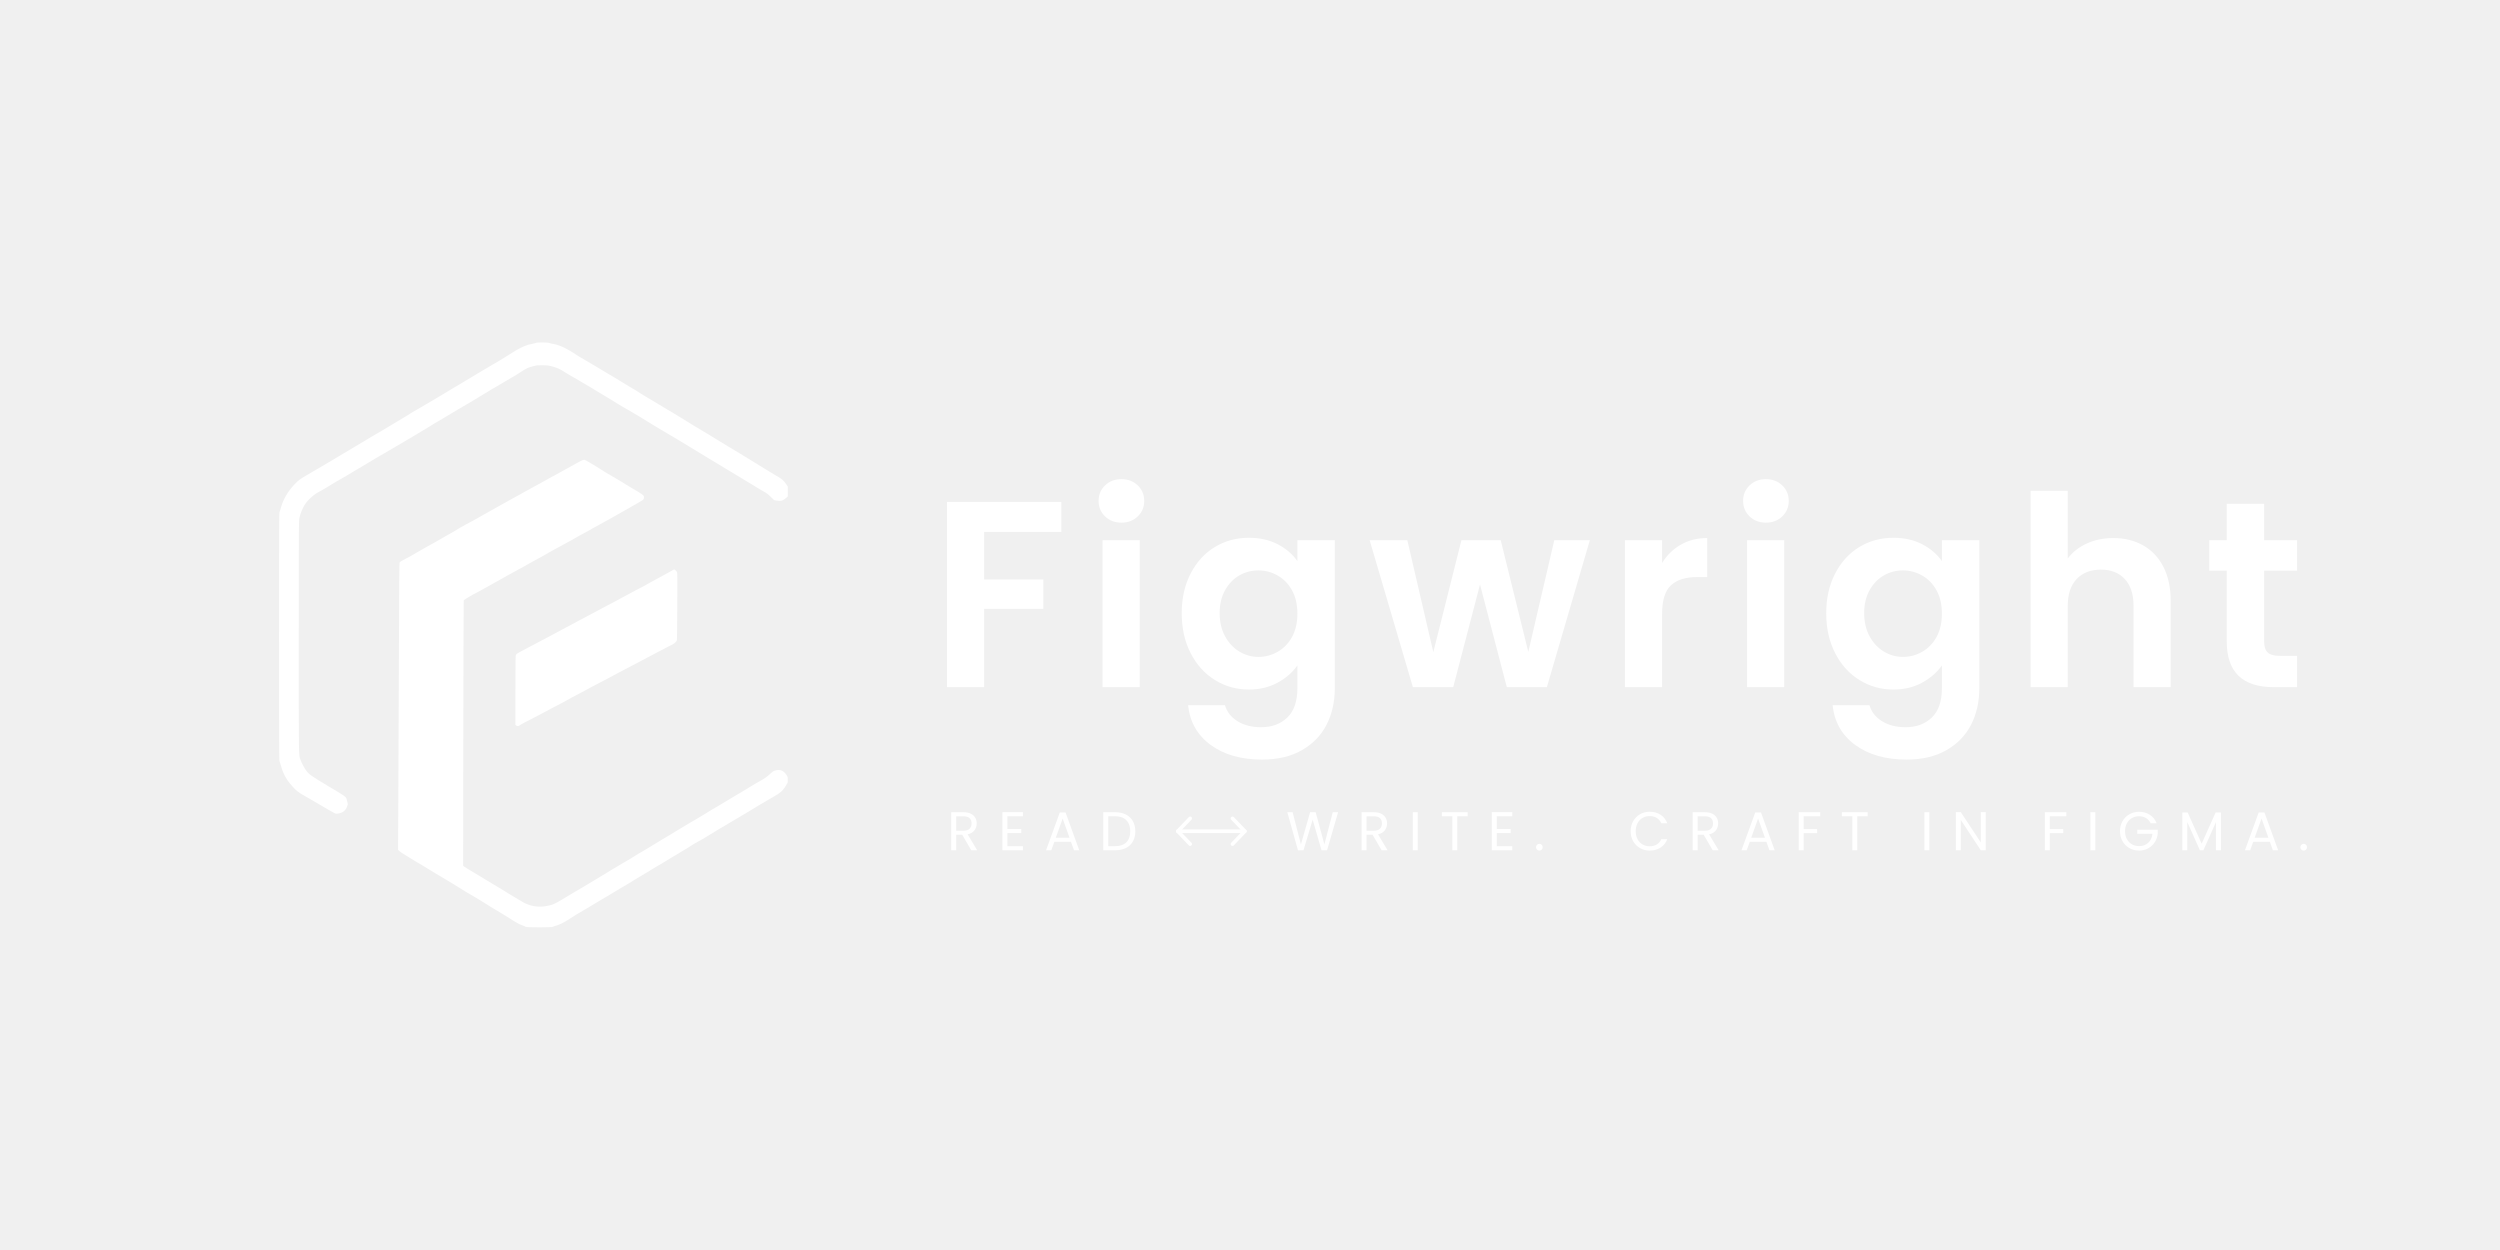
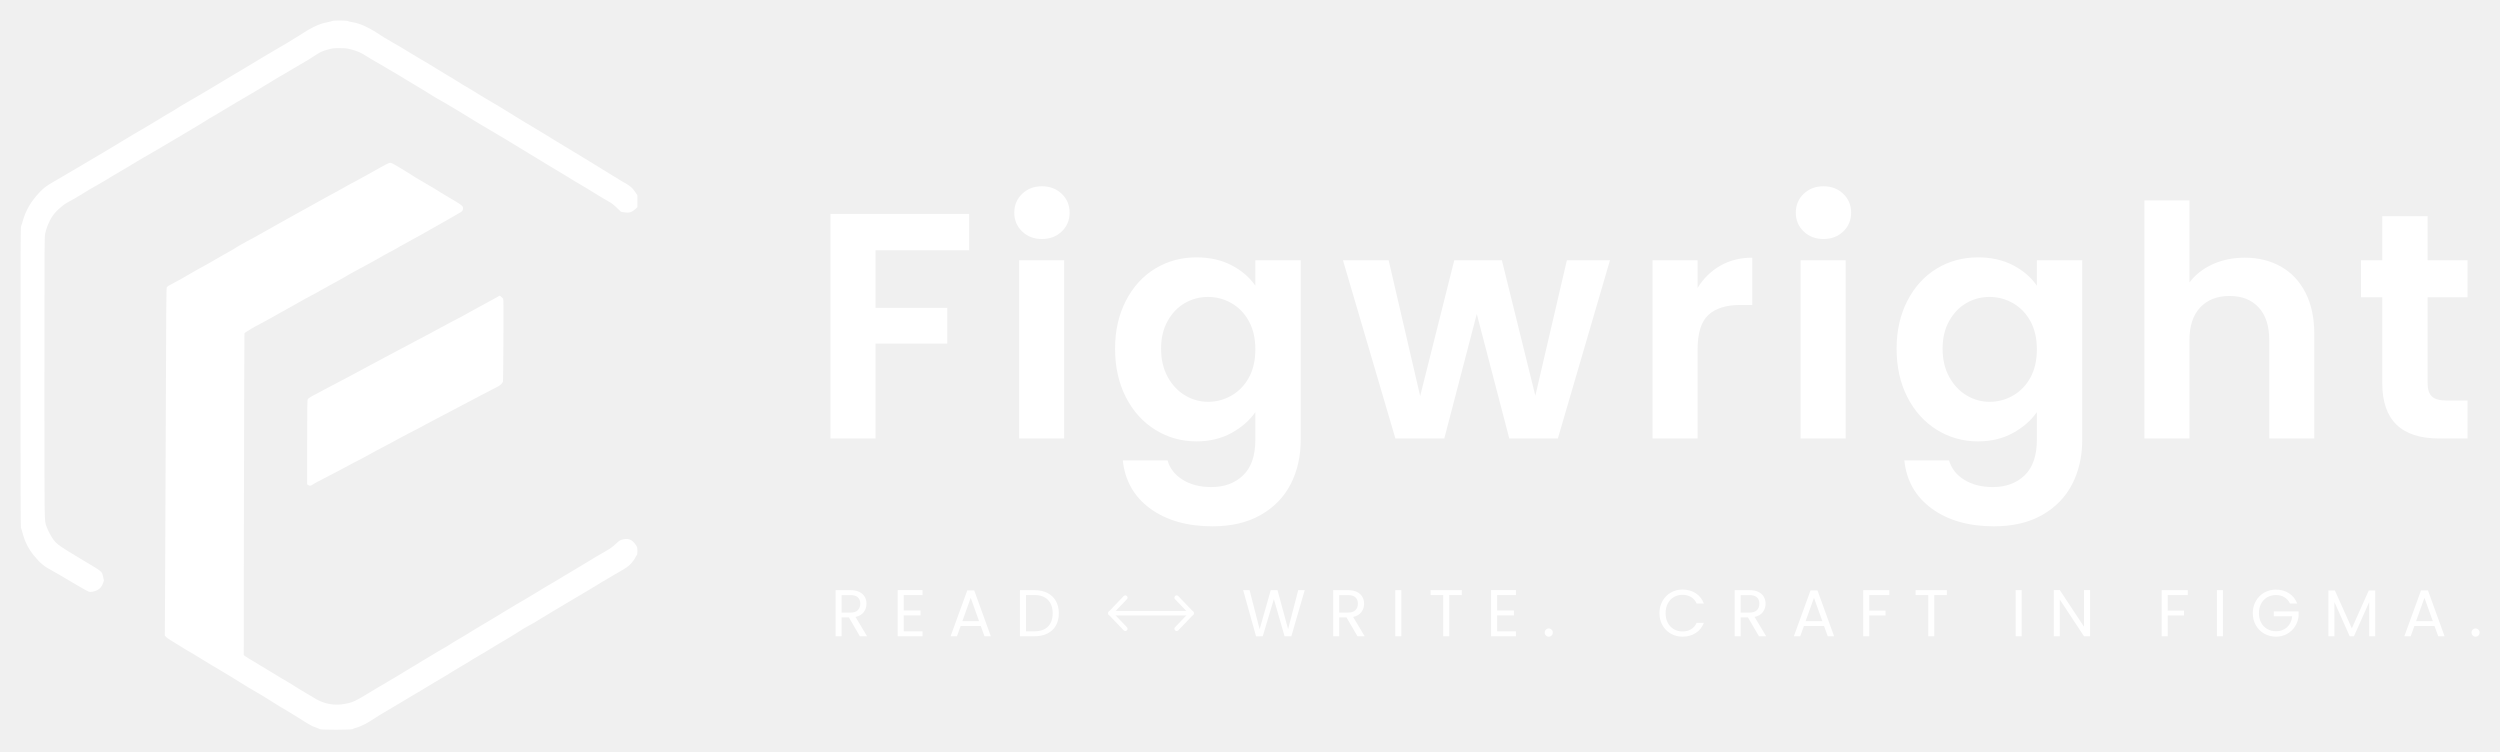
- <svg xmlns="http://www.w3.org/2000/svg" width="1774" height="887" viewBox="0 0 1774 887" fill="none">
+ <svg xmlns="http://www.w3.org/2000/svg" width="1463" height="440" viewBox="186 231 1463 440" fill="none">
  <g>
    <g transform="translate(198,243) scale(0.25)">
      <g transform="translate(0,1660.012) scale(0.1,-0.1)" fill="#FFFFFF" stroke="none">
        <path d="M7298 16589 c-10 -5 -52 -17 -94 -25 -42 -8 -100 -21 -129 -29 -130 -38 -300 -123 -470 -235 -33 -22 -76 -49 -95 -60 -19 -11 -48 -29 -65 -40 -16 -11 -46 -29 -65 -40 -19 -11 -48 -29 -65 -40 -16 -11 -46 -29 -65 -40 -19 -11 -42 -24 -50 -30 -8 -5 -67 -39 -130 -75 -63 -37 -151 -88 -195 -115 -44 -27 -93 -56 -110 -65 -16 -8 -73 -42 -125 -74 -52 -33 -144 -88 -203 -123 -60 -35 -121 -71 -135 -80 -15 -10 -43 -27 -62 -38 -19 -11 -51 -30 -71 -43 -20 -12 -97 -57 -170 -100 -74 -43 -165 -98 -204 -122 -38 -25 -77 -48 -85 -52 -36 -19 -387 -228 -440 -262 -13 -9 -53 -32 -87 -51 -104 -58 -384 -222 -438 -255 -27 -18 -76 -49 -107 -69 -31 -20 -83 -51 -115 -69 -92 -52 -114 -65 -327 -196 -110 -68 -253 -153 -316 -189 -126 -71 -327 -190 -460 -272 -149 -92 -815 -489 -1015 -605 -55 -31 -197 -115 -315 -185 -118 -70 -264 -156 -325 -190 -162 -93 -222 -139 -320 -242 -201 -212 -328 -432 -394 -678 -13 -47 -29 -97 -37 -112 -12 -22 -14 -531 -14 -3540 0 -2271 3 -3517 10 -3524 5 -5 21 -54 35 -109 51 -205 144 -390 272 -543 156 -187 226 -244 453 -367 69 -37 197 -112 285 -165 222 -134 511 -300 545 -311 19 -7 47 -7 86 0 128 24 208 89 245 199 l22 66 -22 93 c-31 127 10 94 -536 420 -475 284 -543 332 -624 441 -54 72 -128 212 -160 302 -55 156 -51 -78 -51 3493 0 3275 0 3288 20 3380 23 100 53 184 106 291 45 90 83 143 156 222 54 58 208 184 224 184 3 0 18 8 32 19 15 10 68 40 117 66 50 26 97 54 106 61 8 8 19 14 22 14 4 0 49 26 99 59 51 32 120 74 153 94 120 71 305 177 309 177 4 0 180 106 256 155 25 16 70 42 100 58 67 37 445 263 480 287 14 10 81 49 150 87 116 65 322 186 650 380 74 44 184 109 243 144 233 138 517 308 544 327 55 38 109 70 193 116 47 26 146 85 220 131 74 47 225 137 335 201 110 63 238 138 285 166 47 28 123 73 170 101 47 27 108 64 135 82 42 27 144 89 383 232 20 13 48 29 62 35 14 7 36 20 50 29 14 9 88 53 165 98 77 45 147 86 155 91 8 5 60 35 114 67 55 32 116 67 135 79 20 11 83 52 141 90 161 105 191 119 355 162 87 23 119 26 250 25 126 0 166 -5 250 -26 154 -39 260 -85 381 -167 23 -15 72 -45 109 -66 37 -22 83 -49 103 -61 21 -12 51 -29 67 -37 17 -9 42 -24 57 -33 15 -10 93 -56 173 -103 81 -47 163 -95 183 -107 20 -13 64 -39 97 -58 33 -20 67 -40 75 -46 33 -21 200 -122 290 -174 52 -31 138 -83 190 -115 52 -33 140 -87 195 -121 55 -33 107 -64 115 -69 8 -5 74 -42 145 -82 113 -62 484 -287 800 -483 55 -34 204 -122 330 -195 127 -73 271 -159 320 -190 50 -32 261 -160 470 -285 209 -126 427 -258 485 -295 58 -36 159 -97 225 -135 66 -38 185 -110 265 -160 80 -51 217 -134 305 -184 88 -51 210 -124 270 -163 61 -38 153 -95 205 -125 52 -31 109 -64 125 -74 17 -11 41 -25 55 -32 64 -32 122 -76 205 -157 l90 -87 76 -13 c118 -19 175 -2 268 82 l41 38 0 139 0 140 -49 73 c-72 109 -122 150 -319 259 -23 13 -158 95 -300 183 -491 303 -664 409 -1022 623 -135 80 -281 169 -325 198 -44 28 -129 81 -190 117 -403 239 -544 325 -770 466 -123 78 -389 238 -447 270 -49 27 -177 103 -328 197 -115 72 -255 156 -359 215 -14 8 -51 31 -81 51 -78 51 -134 85 -310 189 -85 51 -166 100 -180 109 -58 39 -396 242 -435 261 -22 11 -29 15 -242 146 -81 51 -237 143 -346 205 -109 63 -208 121 -221 129 -12 8 -44 29 -70 45 -27 17 -76 48 -110 71 -34 22 -69 43 -77 47 -8 4 -36 20 -64 36 -155 89 -312 148 -450 167 -27 3 -62 13 -77 20 -33 17 -343 19 -370 3z" />
        <path d="M8545 13226 c-44 -23 -102 -55 -130 -71 -264 -149 -363 -204 -505 -280 -243 -130 -253 -135 -408 -224 -79 -44 -145 -81 -148 -81 -3 0 -52 -27 -111 -60 -58 -33 -107 -60 -110 -60 -2 0 -87 -47 -189 -105 -101 -58 -186 -105 -188 -105 -3 0 -68 -36 -145 -80 -78 -44 -143 -80 -146 -80 -2 0 -99 -54 -215 -120 -115 -66 -212 -120 -214 -120 -3 0 -107 -59 -233 -131 -125 -72 -268 -152 -318 -179 -175 -92 -250 -133 -275 -150 -14 -9 -33 -20 -43 -23 -10 -4 -42 -22 -70 -40 -76 -50 -154 -96 -227 -136 -36 -19 -81 -44 -102 -56 -34 -19 -306 -176 -338 -195 -46 -28 -167 -94 -245 -135 -49 -26 -97 -53 -105 -60 -8 -6 -22 -15 -30 -18 -8 -4 -32 -17 -52 -29 -107 -67 -392 -225 -511 -285 -26 -13 -54 -34 -62 -46 -12 -19 -16 -443 -24 -3082 -6 -1683 -13 -3512 -17 -4065 l-6 -1006 25 -30 c15 -17 63 -52 109 -79 46 -26 126 -76 178 -110 82 -53 292 -179 370 -222 14 -7 86 -51 160 -98 74 -46 178 -109 230 -140 52 -31 147 -87 210 -125 63 -39 124 -74 135 -80 11 -5 81 -48 155 -94 121 -76 283 -176 373 -231 52 -31 234 -138 270 -158 18 -10 44 -25 59 -35 15 -9 74 -45 130 -80 136 -83 135 -82 188 -118 25 -17 76 -48 113 -70 38 -21 84 -48 102 -59 111 -67 168 -101 230 -140 39 -24 90 -56 115 -71 25 -15 74 -46 110 -70 36 -23 87 -54 114 -68 27 -14 54 -30 60 -34 6 -5 47 -22 91 -37 44 -16 87 -34 96 -42 24 -20 761 -19 778 1 7 8 34 19 61 25 60 13 217 82 288 127 29 19 54 34 56 34 3 0 39 23 81 51 95 64 231 146 440 267 88 51 180 106 205 122 50 32 48 31 191 115 57 33 123 72 148 88 25 15 55 32 66 37 11 5 81 47 155 94 74 47 169 104 210 127 119 67 369 217 440 264 36 24 126 78 200 120 74 42 160 93 190 113 30 21 64 42 75 48 11 6 70 41 130 77 61 36 153 91 205 121 52 31 127 76 165 101 39 24 135 82 215 128 80 46 187 110 237 143 216 138 306 192 378 229 50 25 138 75 175 100 56 37 660 400 830 498 85 49 207 121 270 160 63 39 153 93 200 120 47 28 148 89 225 136 77 46 210 125 295 174 286 164 316 184 385 260 36 40 80 100 96 135 17 34 34 62 40 62 5 0 9 40 9 89 0 87 -1 91 -39 148 -87 131 -185 165 -336 117 -38 -12 -68 -34 -125 -89 -64 -63 -135 -116 -215 -161 -158 -90 -397 -230 -420 -248 -16 -12 -129 -80 -250 -150 -121 -71 -272 -161 -335 -200 -63 -40 -153 -94 -200 -121 -175 -100 -309 -180 -435 -260 -71 -45 -187 -114 -256 -153 -70 -39 -166 -95 -215 -125 -49 -29 -181 -109 -294 -177 -113 -68 -217 -131 -231 -141 -22 -15 -122 -75 -234 -139 -79 -45 -397 -238 -450 -273 -33 -22 -69 -43 -80 -48 -11 -5 -38 -20 -60 -34 -22 -13 -53 -32 -70 -41 -16 -9 -66 -40 -110 -68 -44 -28 -89 -56 -100 -63 -11 -6 -110 -64 -220 -128 -110 -65 -265 -157 -345 -206 -80 -49 -155 -95 -166 -102 -62 -35 -102 -59 -126 -75 -14 -9 -55 -34 -90 -55 -69 -41 -234 -141 -258 -156 -8 -6 -79 -47 -158 -93 -79 -46 -156 -91 -170 -101 -15 -9 -40 -24 -57 -32 -16 -9 -50 -29 -75 -45 -25 -16 -52 -33 -60 -37 -16 -8 -164 -97 -205 -123 -70 -44 -203 -118 -225 -125 -14 -4 -29 -11 -35 -15 -29 -21 -193 -60 -289 -69 -237 -23 -448 31 -661 169 -13 8 -73 44 -135 80 -62 36 -122 72 -135 80 -47 30 -217 136 -288 179 -69 42 -94 56 -172 101 -81 47 -107 62 -235 142 -74 47 -164 101 -200 122 -36 20 -74 42 -84 49 -11 7 -45 28 -75 47 -62 38 -78 48 -172 102 -35 21 -77 48 -94 61 l-29 24 2 2484 c1 1366 5 3060 8 3764 l6 1280 21 22 c18 18 281 173 294 173 2 0 38 20 81 44 42 24 118 65 167 91 99 53 112 60 277 155 151 87 169 97 195 109 12 6 116 63 230 129 114 65 246 138 293 161 80 41 206 110 240 132 8 5 29 16 45 25 30 14 71 38 150 84 22 13 78 43 125 68 84 44 257 141 308 174 15 9 59 33 97 54 39 20 75 40 80 44 12 9 118 66 240 130 78 40 352 193 395 220 8 5 31 18 50 28 19 10 62 34 95 52 33 18 98 53 145 77 47 25 92 51 101 59 8 8 19 14 23 14 4 0 38 17 74 39 64 37 145 82 222 123 19 10 53 29 75 41 22 13 69 39 105 58 36 20 85 48 110 62 25 15 83 48 130 74 165 91 666 377 702 401 40 26 54 62 43 113 -8 35 -69 78 -305 214 -74 42 -164 97 -200 120 -101 65 -150 95 -365 220 -249 145 -254 148 -343 207 -40 26 -98 62 -130 81 -31 19 -117 71 -191 116 -93 56 -143 81 -165 81 -17 0 -67 -20 -111 -44z" />
        <path d="M11200 10152 c-8 -4 -33 -19 -55 -33 -22 -14 -83 -48 -135 -74 -52 -27 -161 -86 -242 -132 -82 -46 -150 -83 -152 -83 -2 0 -48 -25 -102 -56 -133 -76 -208 -116 -409 -219 -93 -48 -215 -113 -270 -145 -55 -31 -201 -110 -325 -175 -124 -65 -254 -133 -290 -153 -112 -60 -496 -265 -700 -372 -107 -57 -267 -142 -355 -190 -246 -134 -303 -164 -431 -231 -66 -33 -171 -89 -234 -124 -63 -34 -232 -123 -375 -197 -310 -161 -380 -202 -400 -231 -12 -20 -15 -161 -15 -1007 l-1 -985 22 -17 c29 -24 65 -22 102 5 18 12 41 27 52 33 11 6 40 22 65 36 25 14 155 82 290 150 135 69 292 152 350 184 58 33 152 83 210 113 161 81 288 148 360 190 36 21 108 61 160 88 440 232 448 236 510 273 30 18 147 80 260 137 231 118 390 202 405 213 6 4 69 38 140 75 72 37 162 85 200 105 80 43 235 124 415 218 69 35 154 80 190 100 36 19 126 66 200 105 74 38 140 73 145 77 9 7 320 168 406 211 42 21 97 80 103 112 3 12 7 447 10 967 4 740 3 950 -7 967 -9 17 -78 77 -81 72 -1 0 -8 -3 -16 -7z" />
      </g>
    </g>
    <g transform="translate(659.009,487.605) scale(0.18827)" fill="#FFFFFF">
      <path d="M69-698L500-698L500-585L209-585L209-406L432-406L432-295L209-295L209 0L69 0 M726.300-620Q689.300-620 664.800-643.500Q640.300-667 640.300-702Q640.300-737 664.800-760.500Q689.300-784 726.300-784Q763.300-784 787.800-760.500Q812.300-737 812.300-702Q812.300-667 787.800-643.500Q763.300-620 726.300-620M655.300-554L795.300-554L795.300 0L655.300 0 M1206.600-563Q1268.600-563 1315.600-538.500Q1362.600-514 1389.600-475L1389.600-554L1530.600-554L1530.600 4Q1530.600 81 1499.600 141.500Q1468.600 202 1406.600 237.500Q1344.600 273 1256.600 273Q1138.600 273 1063.100 218Q987.600 163 977.600 68L1116.600 68Q1127.600 106 1164.100 128.500Q1200.600 151 1252.600 151Q1313.600 151 1351.600 114.500Q1389.600 78 1389.600 4L1389.600-82Q1362.600-43 1315.100-17Q1267.600 9 1206.600 9Q1136.600 9 1078.600-27Q1020.600-63 987.100-128.500Q953.600-194 953.600-279Q953.600-363 987.100-428Q1020.600-493 1078.100-528Q1135.600-563 1206.600-563M1389.600-277Q1389.600-328 1369.600-364.500Q1349.600-401 1315.600-420.500Q1281.600-440 1242.600-440Q1203.600-440 1170.600-421Q1137.600-402 1117.100-365.500Q1096.600-329 1096.600-279Q1096.600-229 1117.100-191.500Q1137.600-154 1171.100-134Q1204.600-114 1242.600-114Q1281.600-114 1315.600-133.500Q1349.600-153 1369.600-189.500Q1389.600-226 1389.600-277 M2357.900-554L2491.900-554L2329.900 0L2178.900 0L2077.900-387L1976.900 0L1824.900 0L1661.900-554L1803.900-554L1901.900-132L2007.900-554L2155.900-554L2259.900-133 M2764.200-468Q2791.200-512 2834.700-537Q2878.200-562 2934.200-562L2934.200-415L2897.200-415Q2831.200-415 2797.700-384Q2764.200-353 2764.200-276L2764.200 0L2624.200 0L2624.200-554L2764.200-554 M3155.500-620Q3118.500-620 3094-643.500Q3069.500-667 3069.500-702Q3069.500-737 3094-760.500Q3118.500-784 3155.500-784Q3192.500-784 3217-760.500Q3241.500-737 3241.500-702Q3241.500-667 3217-643.500Q3192.500-620 3155.500-620M3084.500-554L3224.500-554L3224.500 0L3084.500 0 M3635.800-563Q3697.800-563 3744.800-538.500Q3791.800-514 3818.800-475L3818.800-554L3959.800-554L3959.800 4Q3959.800 81 3928.800 141.500Q3897.800 202 3835.800 237.500Q3773.800 273 3685.800 273Q3567.800 273 3492.300 218Q3416.800 163 3406.800 68L3545.800 68Q3556.800 106 3593.300 128.500Q3629.800 151 3681.800 151Q3742.800 151 3780.800 114.500Q3818.800 78 3818.800 4L3818.800-82Q3791.800-43 3744.300-17Q3696.800 9 3635.800 9Q3565.800 9 3507.800-27Q3449.800-63 3416.300-128.500Q3382.800-194 3382.800-279Q3382.800-363 3416.300-428Q3449.800-493 3507.300-528Q3564.800-563 3635.800-563M3818.800-277Q3818.800-328 3798.800-364.500Q3778.800-401 3744.800-420.500Q3710.800-440 3671.800-440Q3632.800-440 3599.800-421Q3566.800-402 3546.300-365.500Q3525.800-329 3525.800-279Q3525.800-229 3546.300-191.500Q3566.800-154 3600.300-134Q3633.800-114 3671.800-114Q3710.800-114 3744.800-133.500Q3778.800-153 3798.800-189.500Q3818.800-226 3818.800-277 M4465.100-562Q4528.100-562 4577.100-534.500Q4626.100-507 4653.600-453.500Q4681.100-400 4681.100-325L4681.100 0L4541.100 0L4541.100-306Q4541.100-372 4508.100-407.500Q4475.100-443 4418.100-443Q4360.100-443 4326.600-407.500Q4293.100-372 4293.100-306L4293.100 0L4153.100 0L4153.100-740L4293.100-740L4293.100-485Q4320.100-521 4365.100-541.500Q4410.100-562 4465.100-562 M5157.400-439L5033.400-439L5033.400-171Q5033.400-143 5046.900-130.500Q5060.400-118 5092.400-118L5157.400-118L5157.400 0L5069.400 0Q4892.400 0 4892.400-172L4892.400-439L4826.400-439L4826.400-554L4892.400-554L4892.400-691L5033.400-691L5033.400-554L5157.400-554" />
    </g>
    <g transform="translate(672.000,603.349) scale(0.03874)" fill="#FFFFFF">
      <path d="M553 0L444 0L278-285L168-285L168 0L77 0L77-697L302-697Q381-697 435.500-670Q490-643 517-597Q544-551 544-492Q544-420 502.500-365Q461-310 378-292L553 0M168-622L168-358L302-358Q376-358 413-394.500Q450-431 450-492Q450-554 413.500-588Q377-622 302-622 M1390.077-623L1106.077-623L1106.077-390L1360.077-390L1360.077-315L1106.077-315L1106.077-75L1390.077-75L1390.077 0L1015.077 0L1015.077-698L1390.077-698 M2326.153 0L2270.153-155L1966.153-155L1910.153 0L1814.153 0L2066.153-693L2171.153-693L2422.153 0L2326.153 0M1992.153-229L2244.153-229L2118.153-581 M3079.230-697Q3193.230-697 3276.730-654.500Q3360.230-612 3404.730-533Q3449.230-454 3449.230-347Q3449.230-240 3404.730-161.500Q3360.230-83 3276.730-41.500Q3193.230 0 3079.230 0L2862.230 0L2862.230-697L3079.230-697M3079.230-75Q3214.230-75 3285.230-146.500Q3356.230-218 3356.230-347Q3356.230-477 3284.730-550Q3213.230-623 3079.230-623L2953.230-623L2953.230-75 M7065.612-697L7163.612-697L6961.612 0L6859.612 0L6697.612-561L6529.612 0L6428.612 1L6233.612-697L6330.612-697L6482.612-106L6650.612-697L6752.612-697L6912.612-108 M8069.689 0L7960.689 0L7794.689-285L7684.689-285L7684.689 0L7593.689 0L7593.689-697L7818.689-697Q7897.689-697 7952.189-670Q8006.689-643 8033.689-597Q8060.689-551 8060.689-492Q8060.689-420 8019.189-365Q7977.689-310 7894.689-292L8069.689 0M7684.689-622L7684.689-358L7818.689-358Q7892.689-358 7929.689-394.500Q7966.689-431 7966.689-492Q7966.689-554 7930.189-588Q7893.689-622 7818.689-622 M8531.765-697L8622.765-697L8622.765 0L8531.765 0 M9064.842-697L9536.842-697L9536.842-623L9346.842-623L9346.842 0L9255.842 0L9255.842-623L9064.842-623 M10353.919-623L10069.919-623L10069.919-390L10323.919-390L10323.919-315L10069.919-315L10069.919-75L10353.919-75L10353.919 0L9978.919 0L9978.919-698L10353.919-698 M10850.995 6Q10824.995 6 10806.995-12Q10788.995-30 10788.995-56Q10788.995-82 10806.995-100Q10824.995-118 10850.995-118Q10875.995-118 10893.495-100Q10910.995-82 10910.995-56Q10910.995-30 10893.495-12Q10875.995 6 10850.995 6 M12522.225-349Q12522.225-451 12568.225-532.500Q12614.225-614 12693.725-660Q12773.225-706 12870.225-706Q12984.225-706 13069.225-651Q13154.225-596 13193.225-495L13084.225-495Q13055.225-558 13000.725-592Q12946.225-626 12870.225-626Q12797.225-626 12739.225-592Q12681.225-558 12648.225-495.500Q12615.225-433 12615.225-349Q12615.225-266 12648.225-203.500Q12681.225-141 12739.225-107Q12797.225-73 12870.225-73Q12946.225-73 13000.725-106.500Q13055.225-140 13084.225-203L13193.225-203Q13154.225-103 13069.225-48.500Q12984.225 6 12870.225 6Q12773.225 6 12693.725-39.500Q12614.225-85 12568.225-166Q12522.225-247 12522.225-349 M14134.301 0L14025.301 0L13859.301-285L13749.301-285L13749.301 0L13658.301 0L13658.301-697L13883.301-697Q13962.301-697 14016.801-670Q14071.301-643 14098.301-597Q14125.301-551 14125.301-492Q14125.301-420 14083.801-365Q14042.301-310 13959.301-292L14134.301 0M13749.301-622L13749.301-358L13883.301-358Q13957.301-358 13994.301-394.500Q14031.301-431 14031.301-492Q14031.301-554 13994.801-588Q13958.301-622 13883.301-622 M15064.378 0L15008.378-155L14704.378-155L14648.378 0L14552.378 0L14804.378-693L14909.378-693L15160.378 0L15064.378 0M14730.378-229L14982.378-229L14856.378-581 M15600.454-697L15994.454-697L15994.454-623L15691.454-623L15691.454-388L15937.454-388L15937.454-314L15691.454-314L15691.454 0L15600.454 0 M16391.531-697L16863.531-697L16863.531-623L16673.531-623L16673.531 0L16582.531 0L16582.531-623L16391.531-623 M17902.684-697L17993.684-697L17993.684 0L17902.684 0 M19026.760-698L19026.760 0L18935.760 0L18569.760-555L18569.760 0L18478.760 0L18478.760-698L18569.760-698L18935.760-144L18935.760-698 M20108.914-697L20502.914-697L20502.914-623L20199.914-623L20199.914-388L20445.914-388L20445.914-314L20199.914-314L20199.914 0L20108.914 0 M20942.990-697L21033.990-697L21033.990 0L20942.990 0 M22156.067-495L22047.067-495Q22018.067-556 21963.067-589.500Q21908.067-623 21835.067-623Q21762.067-623 21703.567-589.500Q21645.067-556 21611.567-493.500Q21578.067-431 21578.067-349Q21578.067-267 21611.567-205Q21645.067-143 21703.567-109.500Q21762.067-76 21835.067-76Q21937.067-76 22003.067-137Q22069.067-198 22080.067-302L21802.067-302L21802.067-376L22177.067-376L22177.067-306Q22169.067-220 22123.067-148.500Q22077.067-77 22002.067-35.500Q21927.067 6 21835.067 6Q21738.067 6 21658.067-39.500Q21578.067-85 21531.567-166Q21485.067-247 21485.067-349Q21485.067-451 21531.567-532.500Q21578.067-614 21658.067-659.500Q21738.067-705 21835.067-705Q21946.067-705 22031.567-650Q22117.067-595 22156.067-495 M23237.143-692L23334.143-692L23334.143 0L23243.143 0L23243.143-516L23013.143 0L22949.143 0L22718.143-517L22718.143 0L22627.143 0L22627.143-692L22725.143-692L22981.143-120 M24286.220 0L24230.220-155L23926.220-155L23870.220 0L23774.220 0L24026.220-693L24131.220-693L24382.220 0L24286.220 0M23952.220-229L24204.220-229L24078.220-581 M24851.296 6Q24825.296 6 24807.296-12Q24789.296-30 24789.296-56Q24789.296-82 24807.296-100Q24825.296-118 24851.296-118Q24876.296-118 24893.796-100Q24911.296-82 24911.296-56Q24911.296-30 24893.796-12Q24876.296 6 24851.296 6" />
      <g fill="none" stroke="#FFFFFF" stroke-width="68.0" stroke-linecap="round" stroke-linejoin="round">
        <line x1="4228.3" y1="-348.5" x2="5454.5" y2="-348.5" />
        <polyline points="4453.3,-583.5 4228.3,-348.5 4453.3,-113.5" />
        <polyline points="5229.5,-583.5 5454.5,-348.5 5229.5,-113.5" />
      </g>
    </g>
  </g>
</svg>
